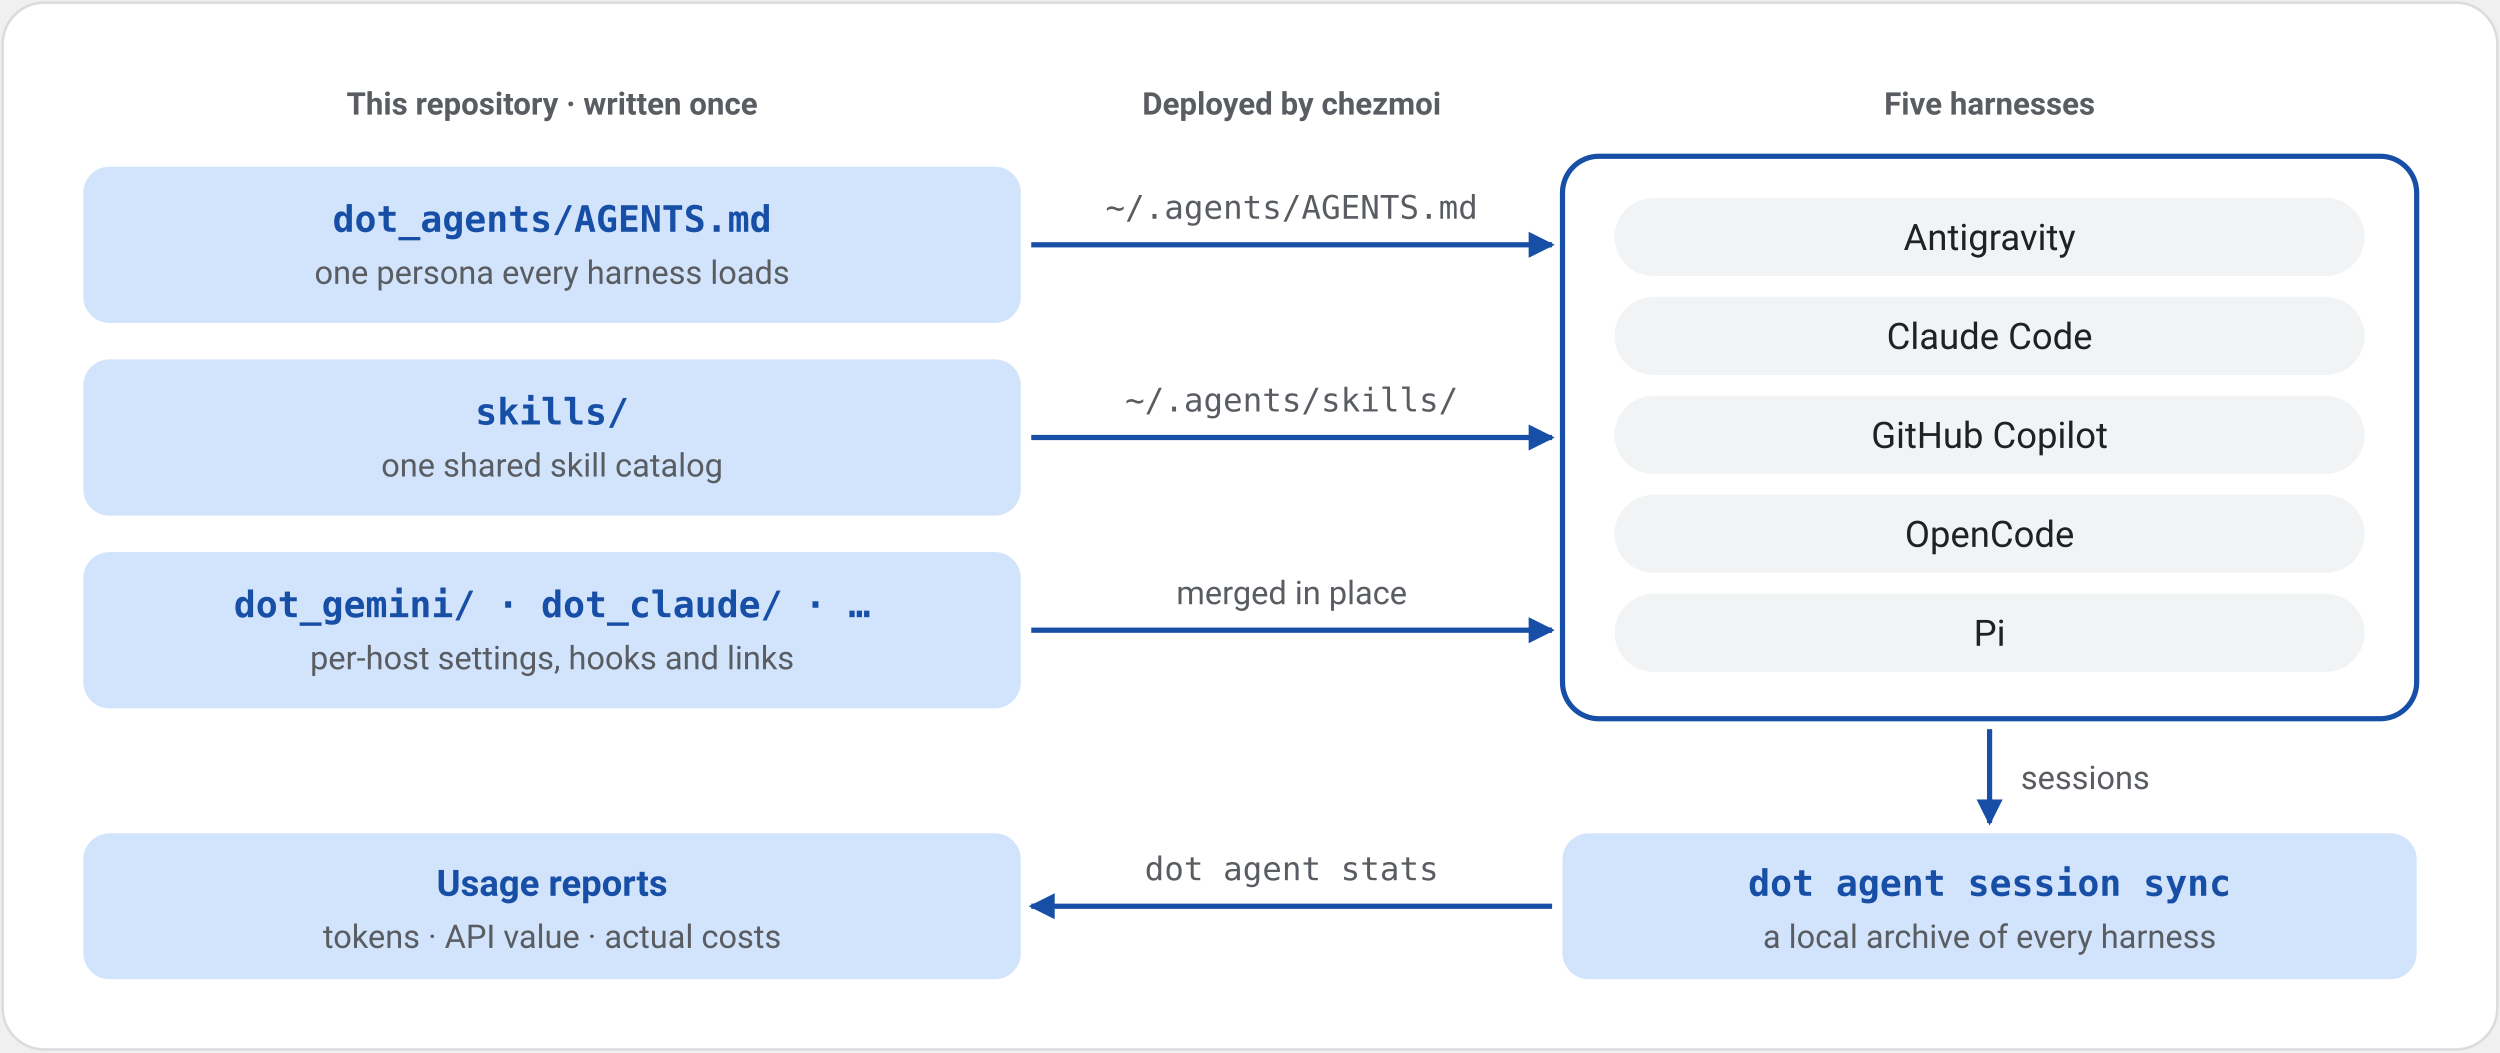
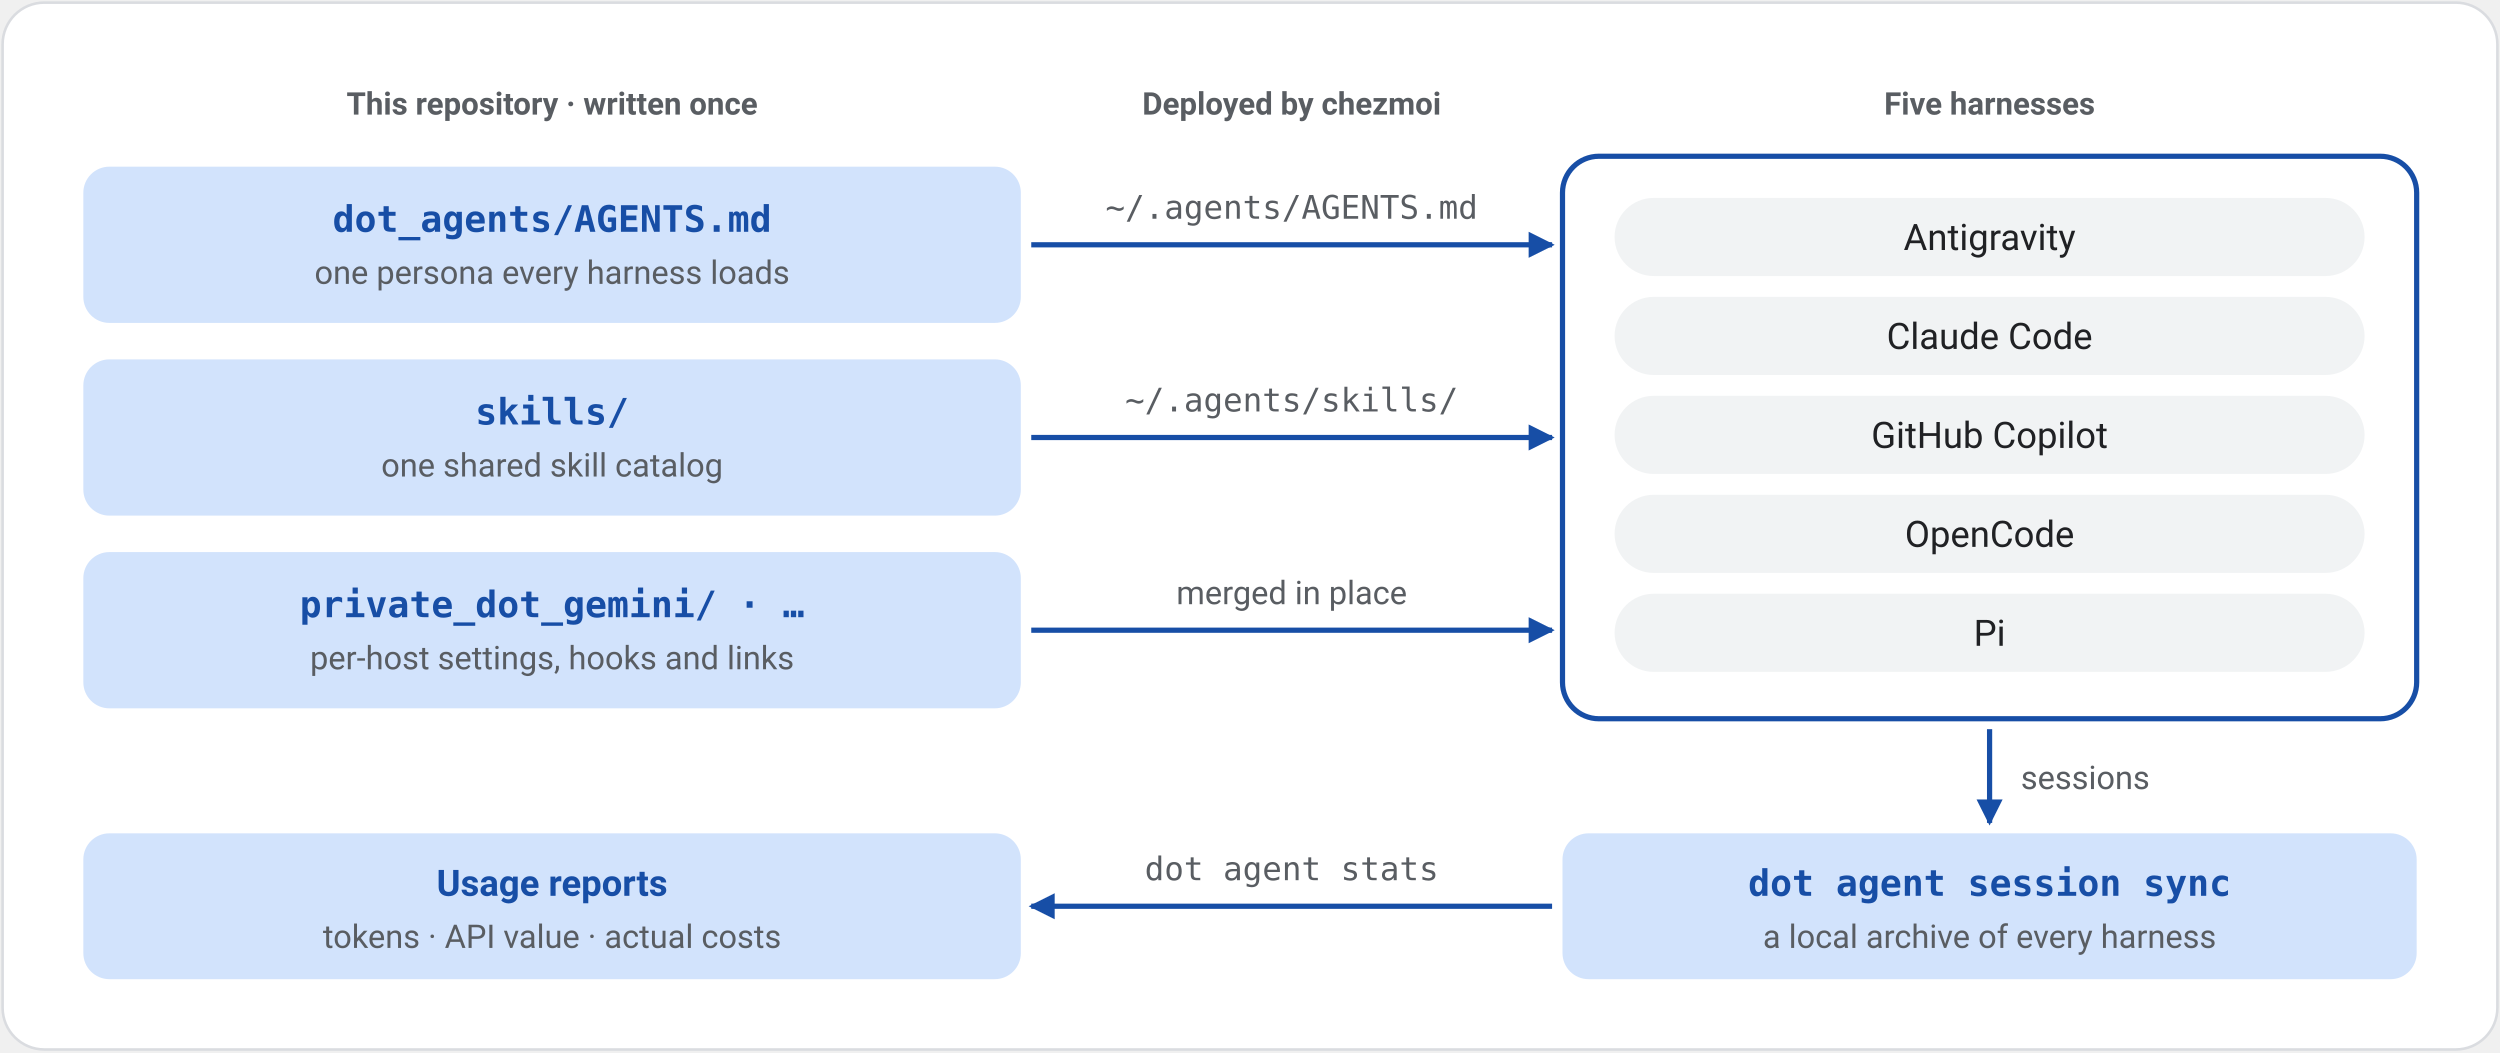
<svg xmlns="http://www.w3.org/2000/svg" width="960" height="404" viewBox="0 0 960 404" role="img" aria-labelledby="title desc">
  <defs>
    <marker id="arrow" viewBox="0 0 10 10" refX="9" refY="5" markerWidth="10" markerHeight="10" markerUnits="userSpaceOnUse" orient="auto-start-reverse">
      <path class="arrowhead" d="M0 0 L10 5 L0 10 Z" />
    </marker>
    <style>
text { font-family: "Google Sans", "Google Sans Text", Roboto, "Segoe UI", Helvetica, Arial, sans-serif; fill: #202124; }
.code { font-family: "Google Sans Code", "JetBrains Mono", Menlo, Consolas, "DejaVu Sans Mono", monospace; }
.card { fill: #FFFFFF; stroke: #DADCE0; }
.label { font-size: 12px; font-weight: 600; fill: #595D62; }
.chip { fill: #F1F3F4; }
.chip-text { font-size: 14px; }
.muted { font-size: 12.5px; fill: #595D62; }
.box { fill: #FFFFFF; stroke: #174EA6; stroke-width: 2; }
.tile { fill: #D2E3FC; }
.tile-title { font-size: 14px; font-weight: 700; fill: #174EA6; }
.flow { fill: none; stroke: #174EA6; stroke-width: 2; }
.arrowhead { fill: #174EA6; }
</style>
  </defs>
  <rect class="card" x="1" y="1" width="958" height="402" rx="16" />
  <text class="label" x="212" y="44" text-anchor="middle">This repository · written once</text>
  <g text-anchor="middle">
    <rect class="tile" x="32" y="64" width="360" height="60" rx="10" />
    <text class="code tile-title" x="212" y="89">dot_agents/AGENTS.md</text>
    <text class="muted" x="212" y="109">one persona every harness loads</text>
    <rect class="tile" x="32" y="138" width="360" height="60" rx="10" />
    <text class="code tile-title" x="212" y="163">skills/</text>
    <text class="muted" x="212" y="183">one shared skill catalog</text>
    <rect class="tile" x="32" y="212" width="360" height="60" rx="10" />
-     <text class="code tile-title" x="212" y="237">dot_gemini/ · dot_claude/ · …</text>
+     <text class="code tile-title" x="212" y="237">private_dot_gemini/ · …</text>
    <text class="muted" x="212" y="257">per-host settings, hooks and links</text>
  </g>
  <text class="label" x="496" y="44" text-anchor="middle">Deployed by chezmoi</text>
  <g text-anchor="middle">
    <line class="flow" x1="396" y1="94" x2="596" y2="94" marker-end="url(#arrow)" />
    <text class="code muted" x="496" y="84">~/.agents/AGENTS.md</text>
    <line class="flow" x1="396" y1="168" x2="596" y2="168" marker-end="url(#arrow)" />
    <text class="code muted" x="496" y="158">~/.agents/skills/</text>
    <line class="flow" x1="396" y1="242" x2="596" y2="242" marker-end="url(#arrow)" />
    <text class="muted" x="496" y="232">merged in place</text>
  </g>
  <text class="label" x="764" y="44" text-anchor="middle">Five harnesses</text>
  <rect class="box" x="600" y="60" width="328" height="216" rx="14" />
  <g text-anchor="middle">
    <rect class="chip" x="620" y="76" width="288" height="30" rx="15" />
    <text class="chip-text" x="764" y="96">Antigravity</text>
    <rect class="chip" x="620" y="114" width="288" height="30" rx="15" />
    <text class="chip-text" x="764" y="134">Claude Code</text>
    <rect class="chip" x="620" y="152" width="288" height="30" rx="15" />
    <text class="chip-text" x="764" y="172">GitHub Copilot</text>
    <rect class="chip" x="620" y="190" width="288" height="30" rx="15" />
    <text class="chip-text" x="764" y="210">OpenCode</text>
    <rect class="chip" x="620" y="228" width="288" height="30" rx="15" />
    <text class="chip-text" x="764" y="248">Pi</text>
  </g>
  <line class="flow" x1="764" y1="280" x2="764" y2="316" marker-end="url(#arrow)" />
  <text class="muted" x="776" y="303">sessions</text>
  <g text-anchor="middle">
    <rect class="tile" x="600" y="320" width="328" height="56" rx="10" />
    <text class="code tile-title" x="764" y="344">dot agent session sync</text>
    <text class="muted" x="764" y="364">a local archive of every harness</text>
    <line class="flow" x1="596" y1="348" x2="396" y2="348" marker-end="url(#arrow)" />
    <text class="code muted" x="496" y="338">dot agent stats</text>
    <rect class="tile" x="32" y="320" width="360" height="56" rx="10" />
    <text class="tile-title" x="212" y="344">Usage reports</text>
    <text class="muted" x="212" y="364">tokens · API value · actual costs</text>
  </g>
</svg>
